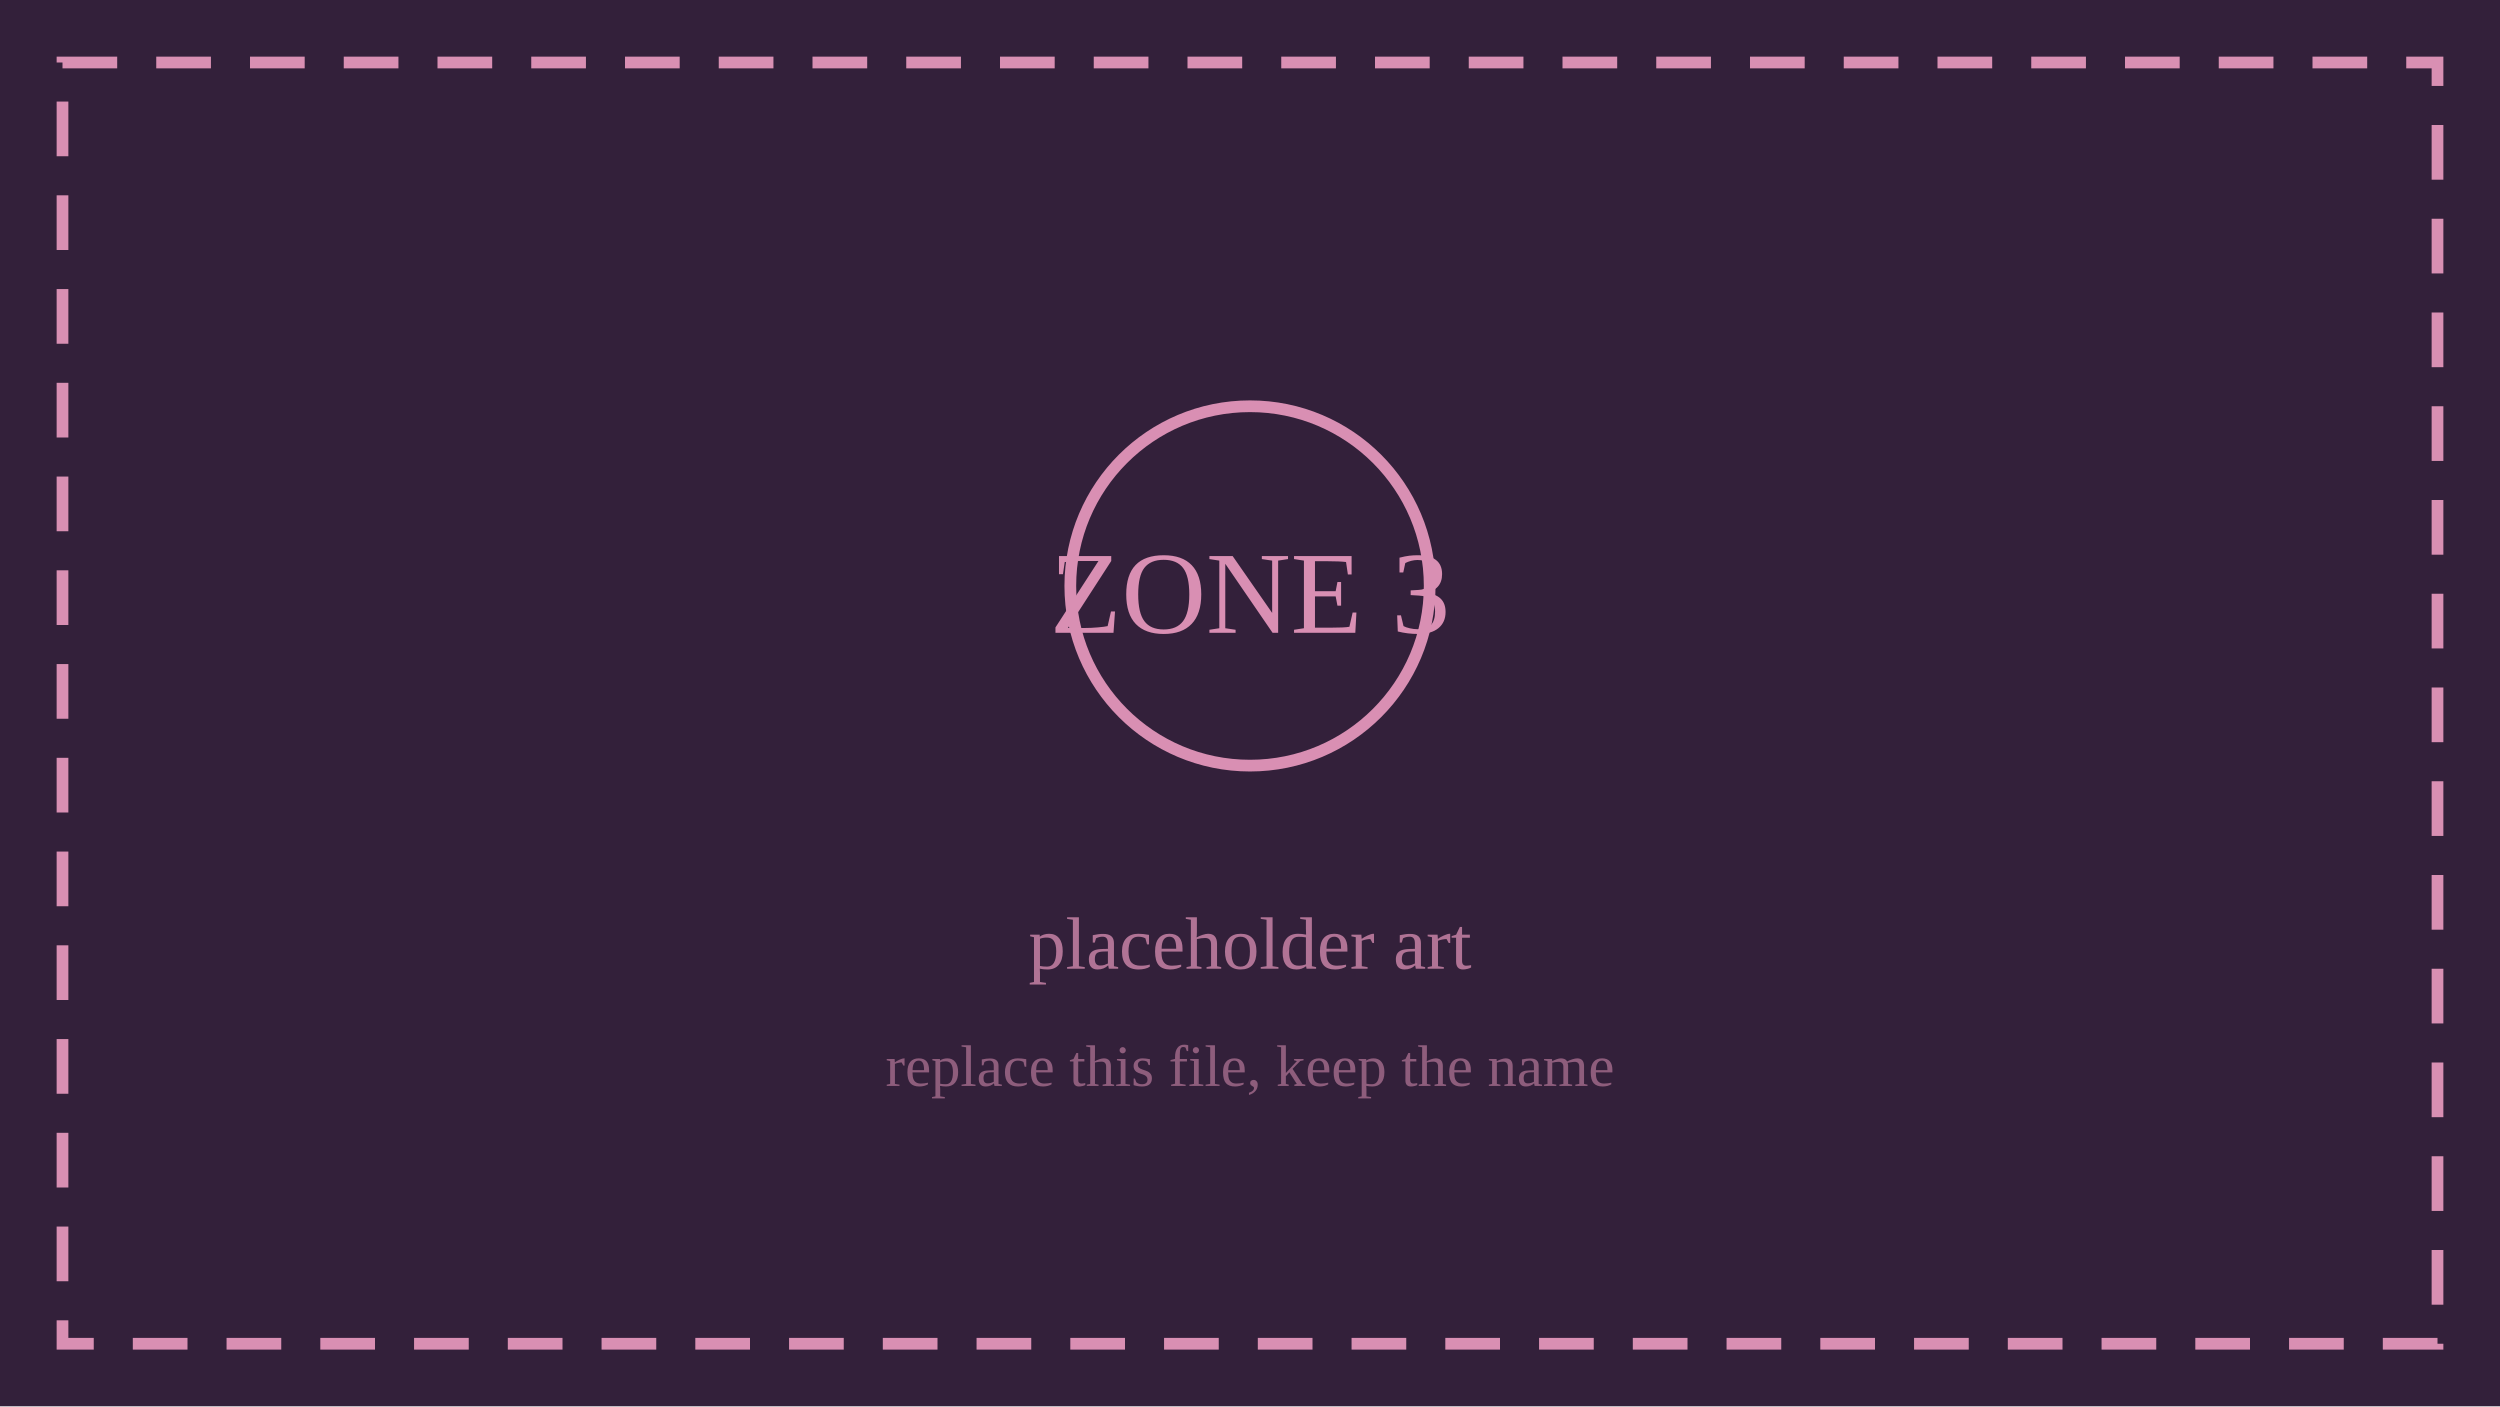
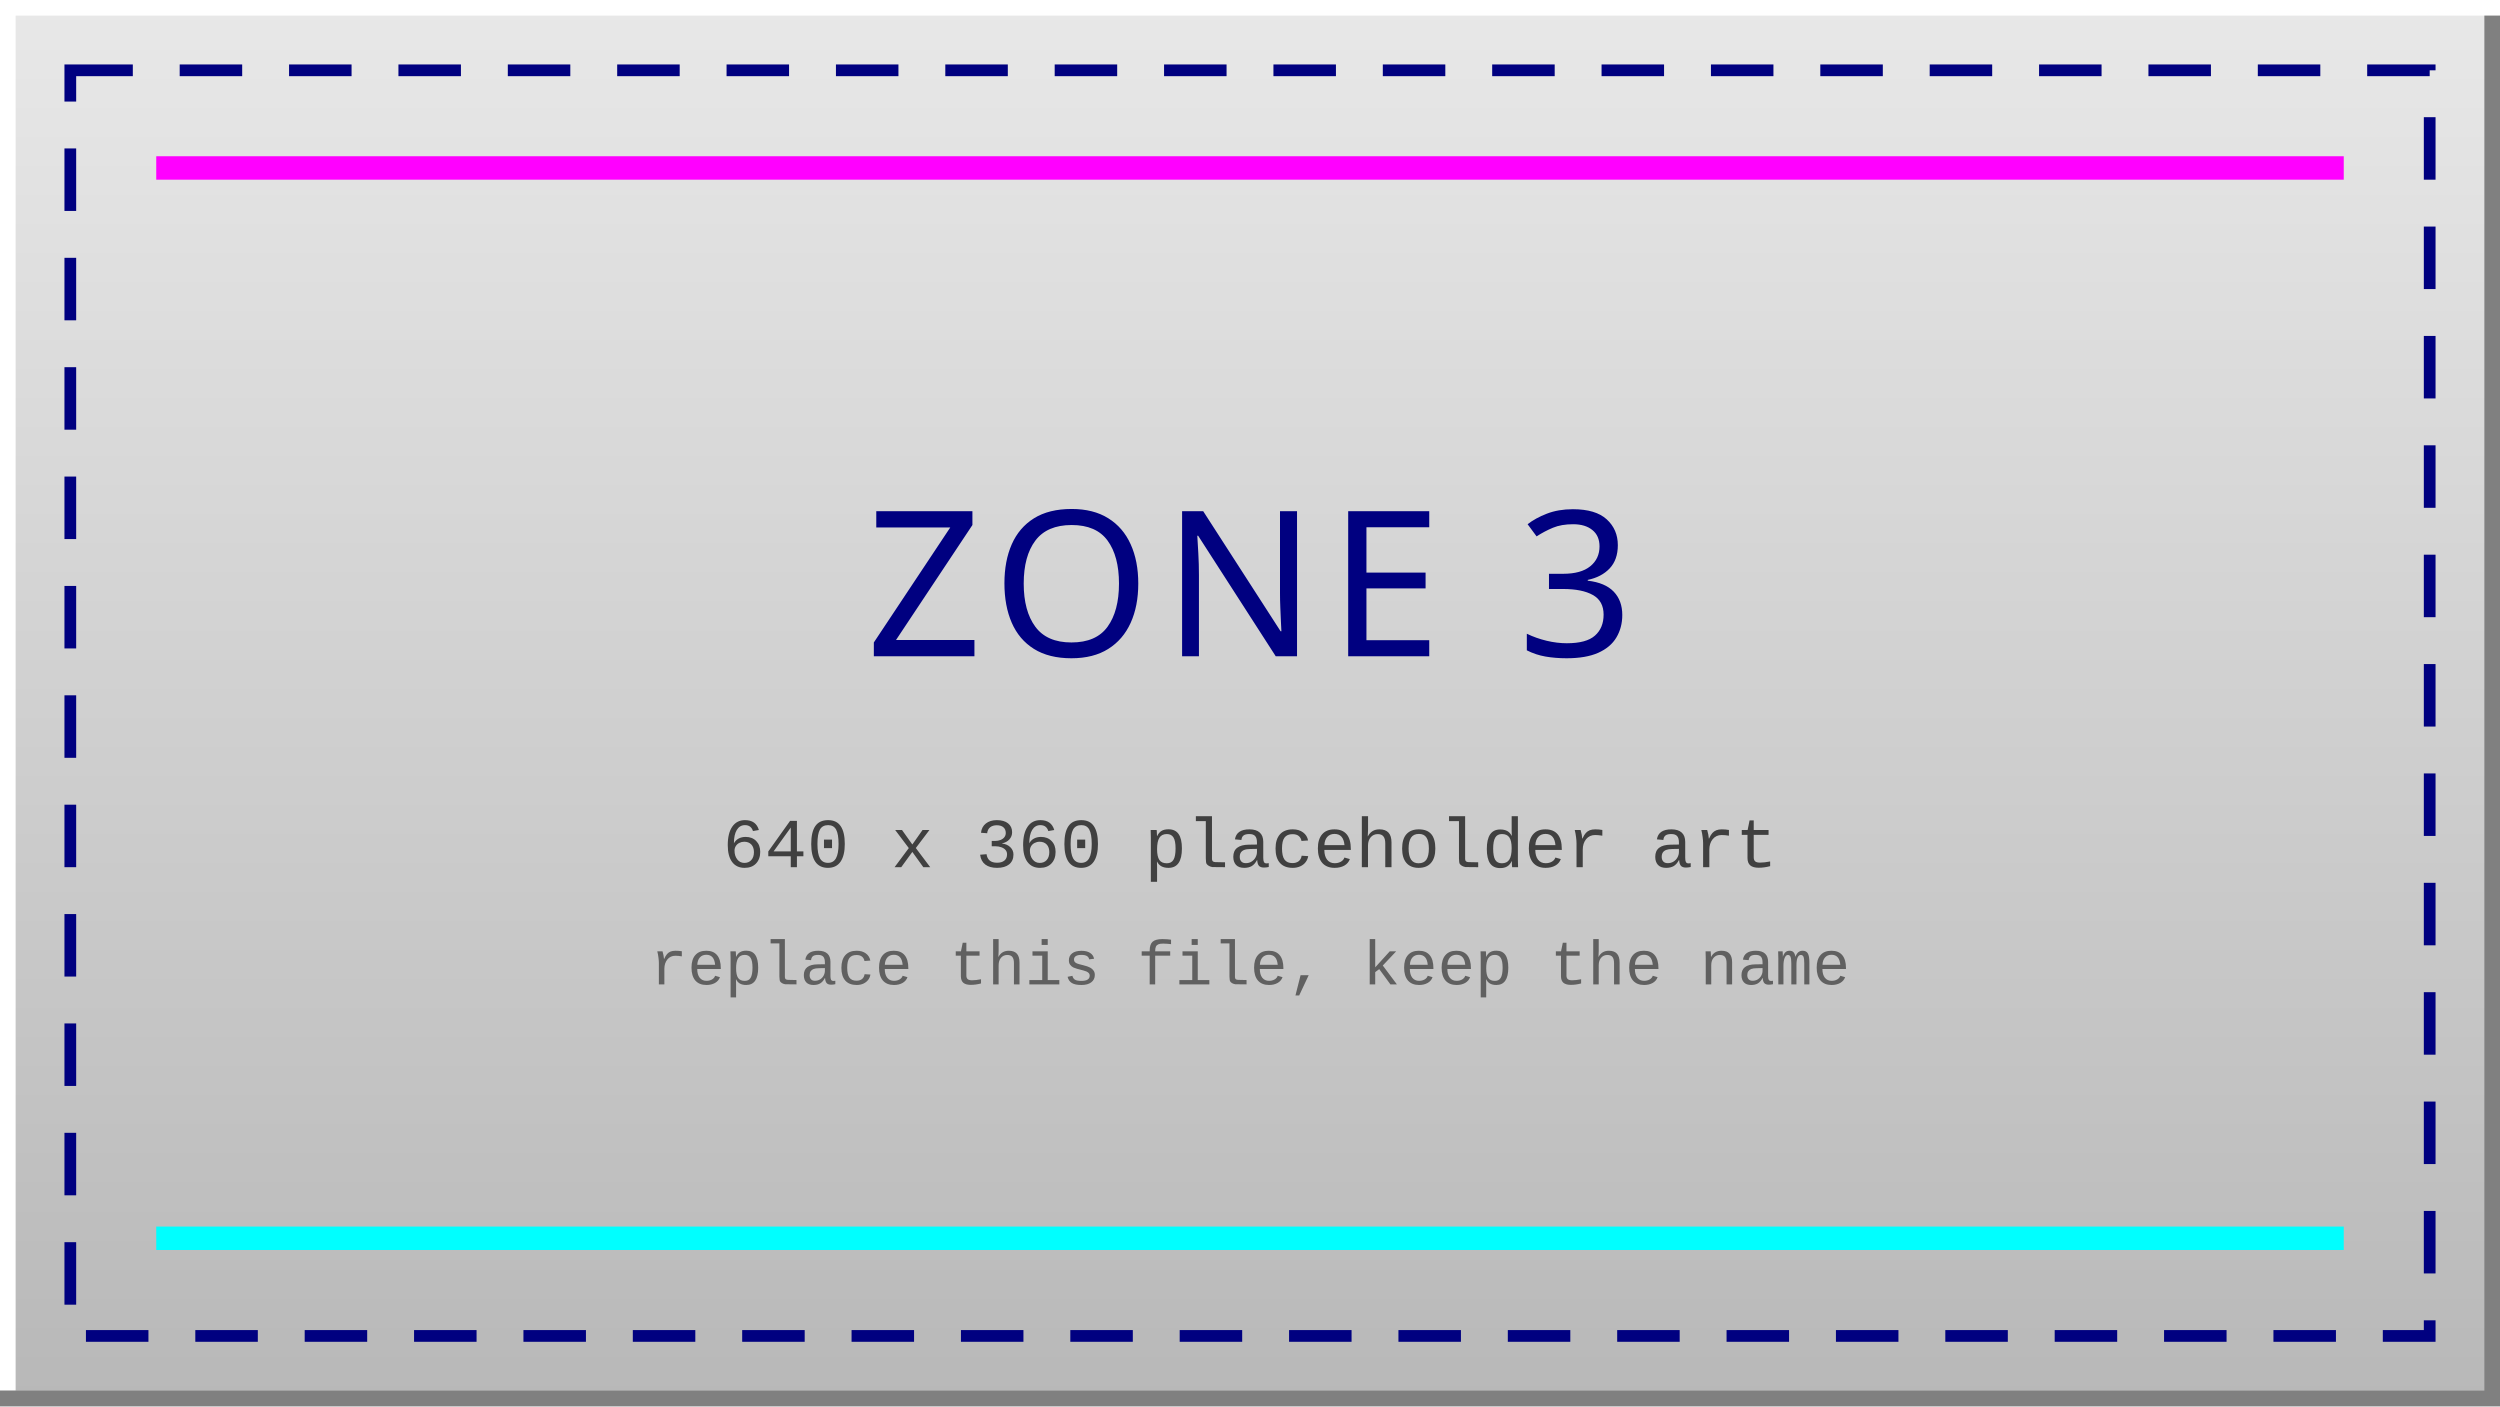
<svg xmlns="http://www.w3.org/2000/svg" viewBox="0 0 640 360" width="640" height="360" role="img" aria-label="ZONE 3 placeholder">
-   <rect width="640" height="360" fill="#33203a" />
-   <rect x="16" y="16" width="608" height="328" fill="none" stroke="#d98fb3" stroke-width="3" stroke-dasharray="14 10" />
-   <circle cx="320" cy="150" r="46" fill="none" stroke="#d98fb3" stroke-width="3" />
-   <text x="320" y="162" font-family="Georgia, 'Times New Roman', serif" font-size="30" fill="#d98fb3" text-anchor="middle">ZONE 3</text>
-   <text x="320" y="248" font-family="Georgia, 'Times New Roman', serif" font-size="19" fill="#d98fb3" opacity="0.75" text-anchor="middle">placeholder art</text>
-   <text x="320" y="278" font-family="Georgia, 'Times New Roman', serif" font-size="15" fill="#d98fb3" opacity="0.55" text-anchor="middle">replace this file, keep the name</text>
+   <defs>
+     <linearGradient id="sheen" x1="0" y1="0" x2="0" y2="1">
+       <stop offset="0" stop-color="#e8e8e8" />
+       <stop offset="1" stop-color="#b8b8b8" />
+     </linearGradient>
+   </defs>
+   <rect width="640" height="360" fill="url(#sheen)" />
+   <path d="M0 0 H640 V4 H4 V356 H0 Z" fill="#ffffff" />
+   <path d="M640 360 H0 V356 H636 V4 H640 Z" fill="#808080" />
+   <rect x="18" y="18" width="604" height="324" fill="none" stroke="#000080" stroke-width="3" stroke-dasharray="16 12" />
+   <rect x="40" y="40" width="560" height="6" fill="#ff00ff" />
+   <rect x="40" y="314" width="560" height="6" fill="#00ffff" />
+   <text x="320" y="168" font-family="Impact, 'Arial Black', sans-serif" font-size="52" letter-spacing="3" fill="#000080" text-anchor="middle">ZONE 3</text>
+   <text x="320" y="222" font-family="'Courier New', monospace" font-size="18" fill="#404040" text-anchor="middle">640 x 360 placeholder art</text>
+   <text x="320" y="252" font-family="'Courier New', monospace" font-size="16" fill="#606060" text-anchor="middle">replace this file, keep the name</text>
</svg>
